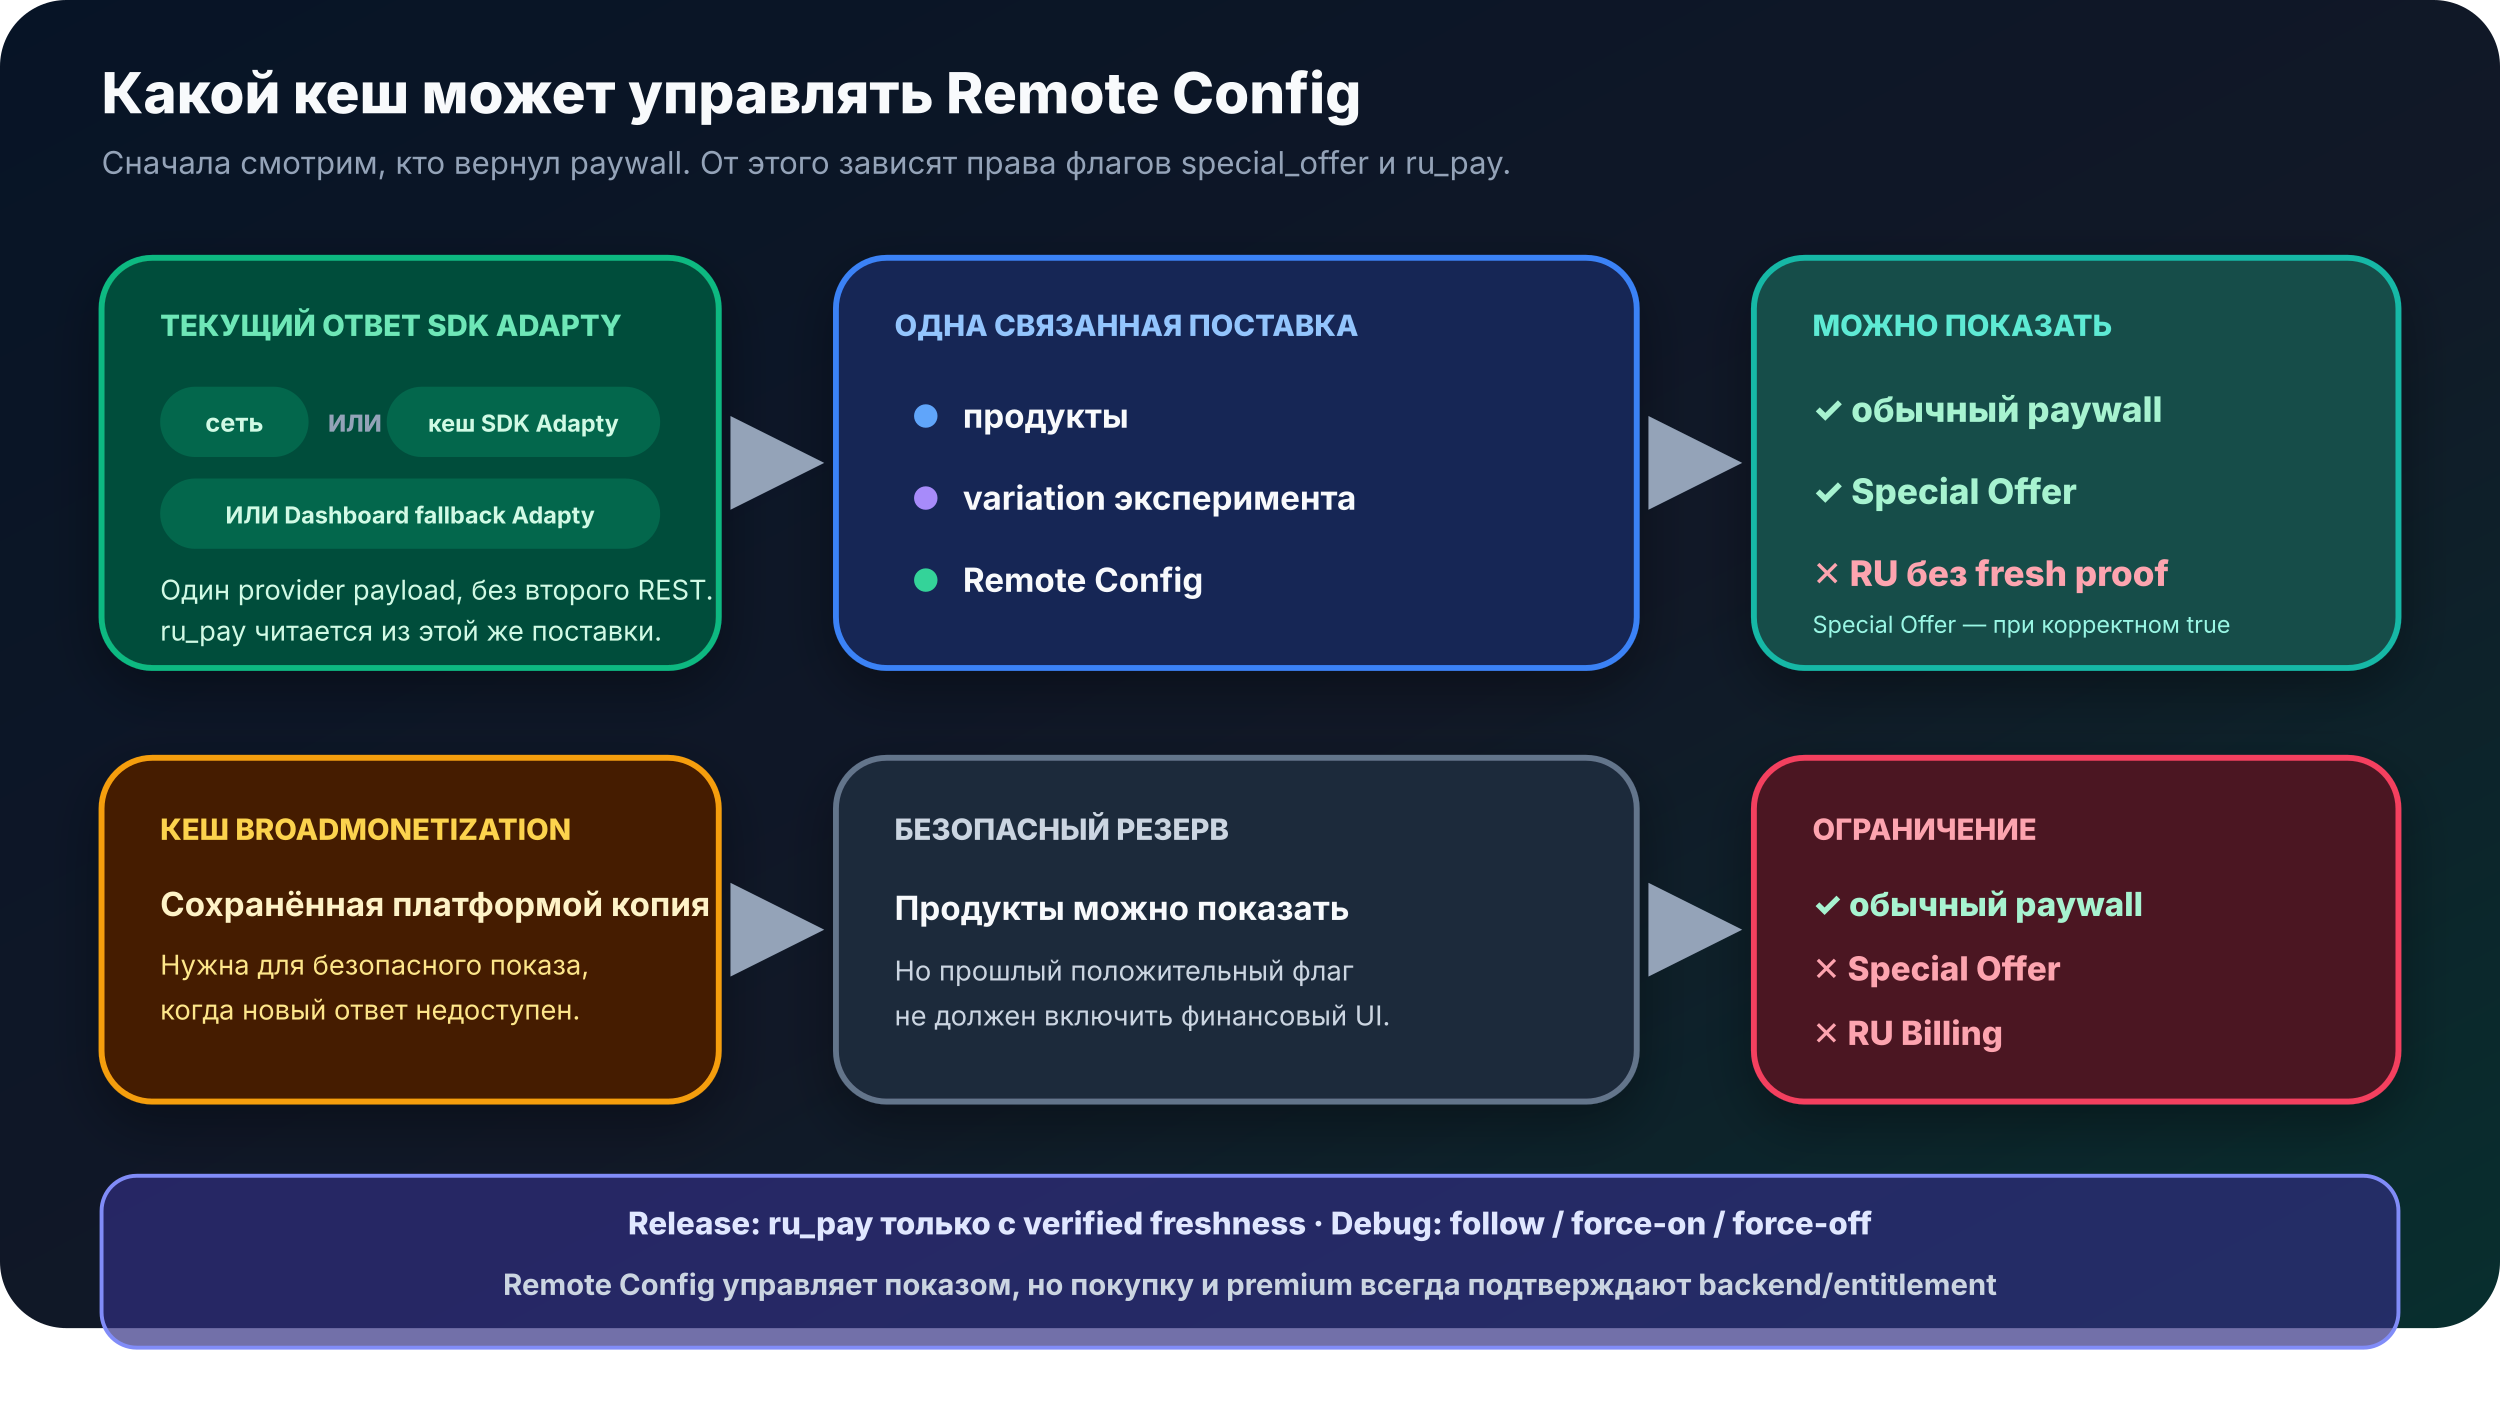
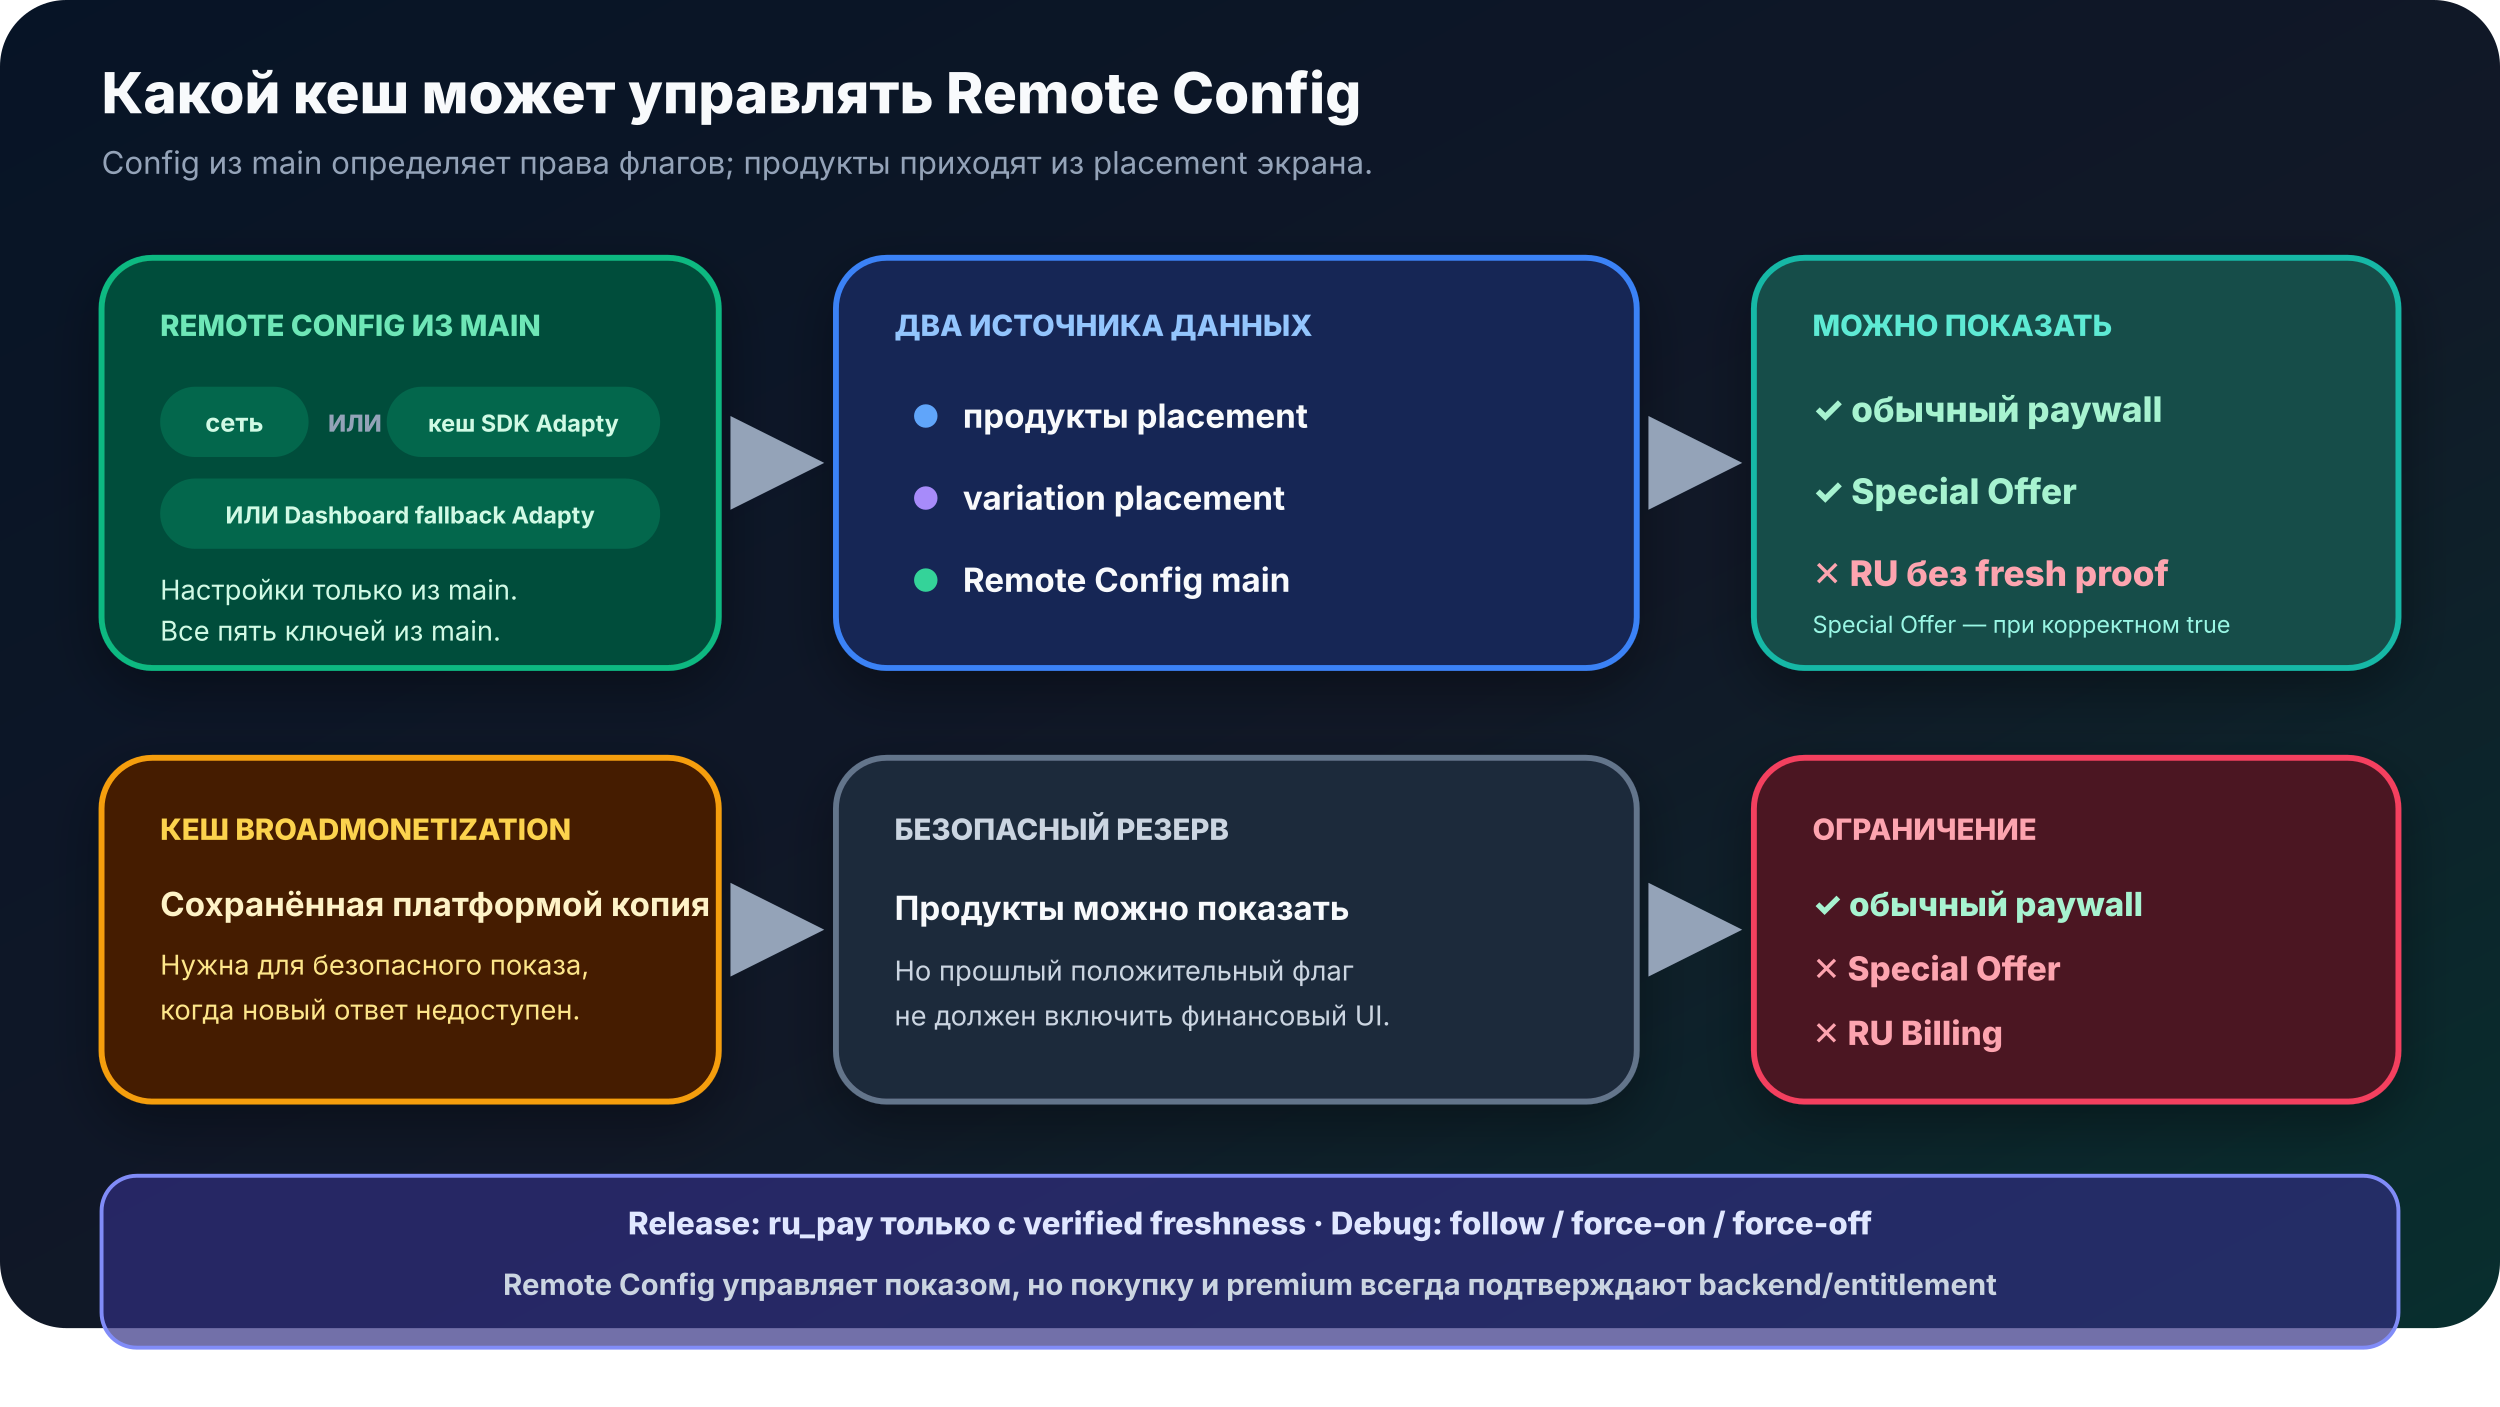
<svg xmlns="http://www.w3.org/2000/svg" width="1280" height="720" viewBox="0 0 1280 720" role="img" aria-labelledby="title description">
  <defs>
    <linearGradient id="background" x1="0" y1="0" x2="1" y2="1">
      <stop offset="0" stop-color="#071426" />
      <stop offset="0.55" stop-color="#111827" />
      <stop offset="1" stop-color="#082F2E" />
    </linearGradient>
    <filter id="shadow" x="-20%" y="-25%" width="140%" height="160%">
      <feDropShadow dx="0" dy="10" stdDeviation="14" flood-color="#000000" flood-opacity="0.34" />
    </filter>
    <marker id="arrow" markerWidth="12" markerHeight="12" refX="10" refY="6" orient="auto">
      <path d="M0,0 L12,6 L0,12 Z" fill="#94A3B8" />
    </marker>
  </defs>
  <rect width="1280" height="680" rx="34" fill="url(#background)" />
  <text x="52" y="58" fill="#F8FAFC" font-family="-apple-system,BlinkMacSystemFont,Segoe UI,sans-serif" font-size="29" font-weight="800">Какой кеш может управлять Remote Config</text>
-   <text x="52" y="89" fill="#94A3B8" font-family="-apple-system,BlinkMacSystemFont,Segoe UI,sans-serif" font-size="16">Сначала смотрим, кто вернул paywall. От этого зависят права флагов special_offer и ru_pay.</text>
+   <text x="52" y="89" fill="#94A3B8" font-family="-apple-system,BlinkMacSystemFont,Segoe UI,sans-serif" font-size="16">Config из main определяет права флагов; продукты приходят из placement экрана.</text>
  <g filter="url(#shadow)">
    <rect x="52" y="132" width="316" height="210" rx="26" fill="#064E3B" stroke="#10B981" stroke-width="3" />
    <rect x="428" y="132" width="410" height="210" rx="26" fill="#172554" stroke="#3B82F6" stroke-width="3" />
    <rect x="898" y="132" width="330" height="210" rx="26" fill="#134E4A" stroke="#14B8A6" stroke-width="3" />
  </g>
-   <text x="82" y="172" fill="#6EE7B7" font-family="-apple-system,BlinkMacSystemFont,Segoe UI,sans-serif" font-size="15" font-weight="800">ТЕКУЩИЙ ОТВЕТ SDK ADAPTY</text>
+   <text x="82" y="172" fill="#6EE7B7" font-family="-apple-system,BlinkMacSystemFont,Segoe UI,sans-serif" font-size="15" font-weight="800">REMOTE CONFIG ИЗ MAIN</text>
  <rect x="82" y="198" width="76" height="36" rx="18" fill="#10B981" fill-opacity="0.24" />
  <text x="120" y="221" text-anchor="middle" fill="#D1FAE5" font-family="-apple-system,BlinkMacSystemFont,Segoe UI,sans-serif" font-size="13" font-weight="700">сеть</text>
  <text x="168" y="221" fill="#94A3B8" font-family="-apple-system,BlinkMacSystemFont,Segoe UI,sans-serif" font-size="12" font-weight="800">ИЛИ</text>
  <rect x="198" y="198" width="140" height="36" rx="18" fill="#10B981" fill-opacity="0.24" />
  <text x="268" y="221" text-anchor="middle" fill="#D1FAE5" font-family="-apple-system,BlinkMacSystemFont,Segoe UI,sans-serif" font-size="12" font-weight="700">кеш SDK Adapty</text>
  <rect x="82" y="245" width="256" height="36" rx="18" fill="#10B981" fill-opacity="0.24" />
  <text x="210" y="268" text-anchor="middle" fill="#D1FAE5" font-family="-apple-system,BlinkMacSystemFont,Segoe UI,sans-serif" font-size="12" font-weight="700">ИЛИ Dashboard fallback Adapty</text>
-   <text x="82" y="307" fill="#D1FAE5" font-family="-apple-system,BlinkMacSystemFont,Segoe UI,sans-serif" font-size="14">Один provider payload, без второго REST.</text>
-   <text x="82" y="328" fill="#D1FAE5" font-family="-apple-system,BlinkMacSystemFont,Segoe UI,sans-serif" font-size="14">ru_pay читается из этой же поставки.</text>
+   <text x="82" y="307" fill="#D1FAE5" font-family="-apple-system,BlinkMacSystemFont,Segoe UI,sans-serif" font-size="14">Настройки только из main.</text>
+   <text x="82" y="328" fill="#D1FAE5" font-family="-apple-system,BlinkMacSystemFont,Segoe UI,sans-serif" font-size="14">Все пять ключей из main.</text>
  <line x1="380" y1="237" x2="414" y2="237" stroke="#94A3B8" stroke-width="4" marker-end="url(#arrow)" />
-   <text x="458" y="172" fill="#93C5FD" font-family="-apple-system,BlinkMacSystemFont,Segoe UI,sans-serif" font-size="15" font-weight="800">ОДНА СВЯЗАННАЯ ПОСТАВКА</text>
+   <text x="458" y="172" fill="#93C5FD" font-family="-apple-system,BlinkMacSystemFont,Segoe UI,sans-serif" font-size="15" font-weight="800">ДВА ИСТОЧНИКА ДАННЫХ</text>
  <circle cx="474" cy="213" r="6" fill="#60A5FA" />
-   <text x="493" y="219" fill="#F8FAFC" font-family="-apple-system,BlinkMacSystemFont,Segoe UI,sans-serif" font-size="17" font-weight="700">продукты</text>
+   <text x="493" y="219" fill="#F8FAFC" font-family="-apple-system,BlinkMacSystemFont,Segoe UI,sans-serif" font-size="17" font-weight="700">продукты placement</text>
  <circle cx="474" cy="255" r="6" fill="#A78BFA" />
-   <text x="493" y="261" fill="#F8FAFC" font-family="-apple-system,BlinkMacSystemFont,Segoe UI,sans-serif" font-size="17" font-weight="700">variation эксперимента</text>
+   <text x="493" y="261" fill="#F8FAFC" font-family="-apple-system,BlinkMacSystemFont,Segoe UI,sans-serif" font-size="17" font-weight="700">variation placement</text>
  <circle cx="474" cy="297" r="6" fill="#34D399" />
-   <text x="493" y="303" fill="#F8FAFC" font-family="-apple-system,BlinkMacSystemFont,Segoe UI,sans-serif" font-size="17" font-weight="700">Remote Config</text>
+   <text x="493" y="303" fill="#F8FAFC" font-family="-apple-system,BlinkMacSystemFont,Segoe UI,sans-serif" font-size="17" font-weight="700">Remote Config main</text>
  <line x1="850" y1="237" x2="884" y2="237" stroke="#94A3B8" stroke-width="4" marker-end="url(#arrow)" />
  <text x="928" y="172" fill="#5EEAD4" font-family="-apple-system,BlinkMacSystemFont,Segoe UI,sans-serif" font-size="15" font-weight="800">МОЖНО ПОКАЗАТЬ</text>
  <text x="928" y="216" fill="#A7F3D0" font-family="-apple-system,BlinkMacSystemFont,Segoe UI,sans-serif" font-size="18" font-weight="800">✓ обычный paywall</text>
  <text x="928" y="258" fill="#A7F3D0" font-family="-apple-system,BlinkMacSystemFont,Segoe UI,sans-serif" font-size="18" font-weight="800">✓ Special Offer</text>
  <text x="928" y="300" fill="#FDA4AF" font-family="-apple-system,BlinkMacSystemFont,Segoe UI,sans-serif" font-size="18" font-weight="800">✕ RU без fresh proof</text>
  <text x="928" y="324" fill="#99F6E4" font-family="-apple-system,BlinkMacSystemFont,Segoe UI,sans-serif" font-size="12">Special Offer — при корректном true</text>
  <g filter="url(#shadow)">
    <rect x="52" y="388" width="316" height="176" rx="26" fill="#451A03" stroke="#F59E0B" stroke-width="3" />
    <rect x="428" y="388" width="410" height="176" rx="26" fill="#1E293B" stroke="#64748B" stroke-width="3" />
    <rect x="898" y="388" width="330" height="176" rx="26" fill="#4C1724" stroke="#F43F5E" stroke-width="3" />
  </g>
  <text x="82" y="430" fill="#FCD34D" font-family="-apple-system,BlinkMacSystemFont,Segoe UI,sans-serif" font-size="15" font-weight="800">КЕШ BROADMONETIZATION</text>
  <text x="82" y="469" fill="#FEF3C7" font-family="-apple-system,BlinkMacSystemFont,Segoe UI,sans-serif" font-size="17" font-weight="700">Сохранённая платформой копия</text>
  <text x="82" y="499" fill="#FDE68A" font-family="-apple-system,BlinkMacSystemFont,Segoe UI,sans-serif" font-size="14">Нужна для безопасного показа,</text>
  <text x="82" y="522" fill="#FDE68A" font-family="-apple-system,BlinkMacSystemFont,Segoe UI,sans-serif" font-size="14">когда новый ответ недоступен.</text>
  <line x1="380" y1="476" x2="414" y2="476" stroke="#94A3B8" stroke-width="4" marker-end="url(#arrow)" />
  <text x="458" y="430" fill="#CBD5E1" font-family="-apple-system,BlinkMacSystemFont,Segoe UI,sans-serif" font-size="15" font-weight="800">БЕЗОПАСНЫЙ РЕЗЕРВ</text>
  <text x="458" y="471" fill="#F8FAFC" font-family="-apple-system,BlinkMacSystemFont,Segoe UI,sans-serif" font-size="17" font-weight="700">Продукты можно показать</text>
  <text x="458" y="502" fill="#CBD5E1" font-family="-apple-system,BlinkMacSystemFont,Segoe UI,sans-serif" font-size="14">Но прошлый положительный флаг</text>
  <text x="458" y="525" fill="#CBD5E1" font-family="-apple-system,BlinkMacSystemFont,Segoe UI,sans-serif" font-size="14">не должен включить финансовый UI.</text>
  <line x1="850" y1="476" x2="884" y2="476" stroke="#94A3B8" stroke-width="4" marker-end="url(#arrow)" />
  <text x="928" y="430" fill="#FDA4AF" font-family="-apple-system,BlinkMacSystemFont,Segoe UI,sans-serif" font-size="15" font-weight="800">ОГРАНИЧЕНИЕ</text>
  <text x="928" y="469" fill="#A7F3D0" font-family="-apple-system,BlinkMacSystemFont,Segoe UI,sans-serif" font-size="17" font-weight="800">✓ обычный paywall</text>
  <text x="928" y="502" fill="#FDA4AF" font-family="-apple-system,BlinkMacSystemFont,Segoe UI,sans-serif" font-size="17" font-weight="800">✕ Special Offer</text>
  <text x="928" y="535" fill="#FDA4AF" font-family="-apple-system,BlinkMacSystemFont,Segoe UI,sans-serif" font-size="17" font-weight="800">✕ RU Billing</text>
  <rect x="52" y="602" width="1176" height="88" rx="18" fill="#312E81" fill-opacity="0.68" stroke="#818CF8" stroke-width="2" />
  <text x="640" y="632" text-anchor="middle" fill="#E0E7FF" font-family="-apple-system,BlinkMacSystemFont,Segoe UI,sans-serif" font-size="16" font-weight="800">Release: ru_pay только с verified freshness · Debug: follow / force-on / force-off</text>
  <text x="640" y="663" text-anchor="middle" fill="#CBD5E1" font-family="-apple-system,BlinkMacSystemFont,Segoe UI,sans-serif" font-size="15" font-weight="700">Remote Config управляет показом, но покупку и premium всегда подтверждают backend/entitlement</text>
</svg>
